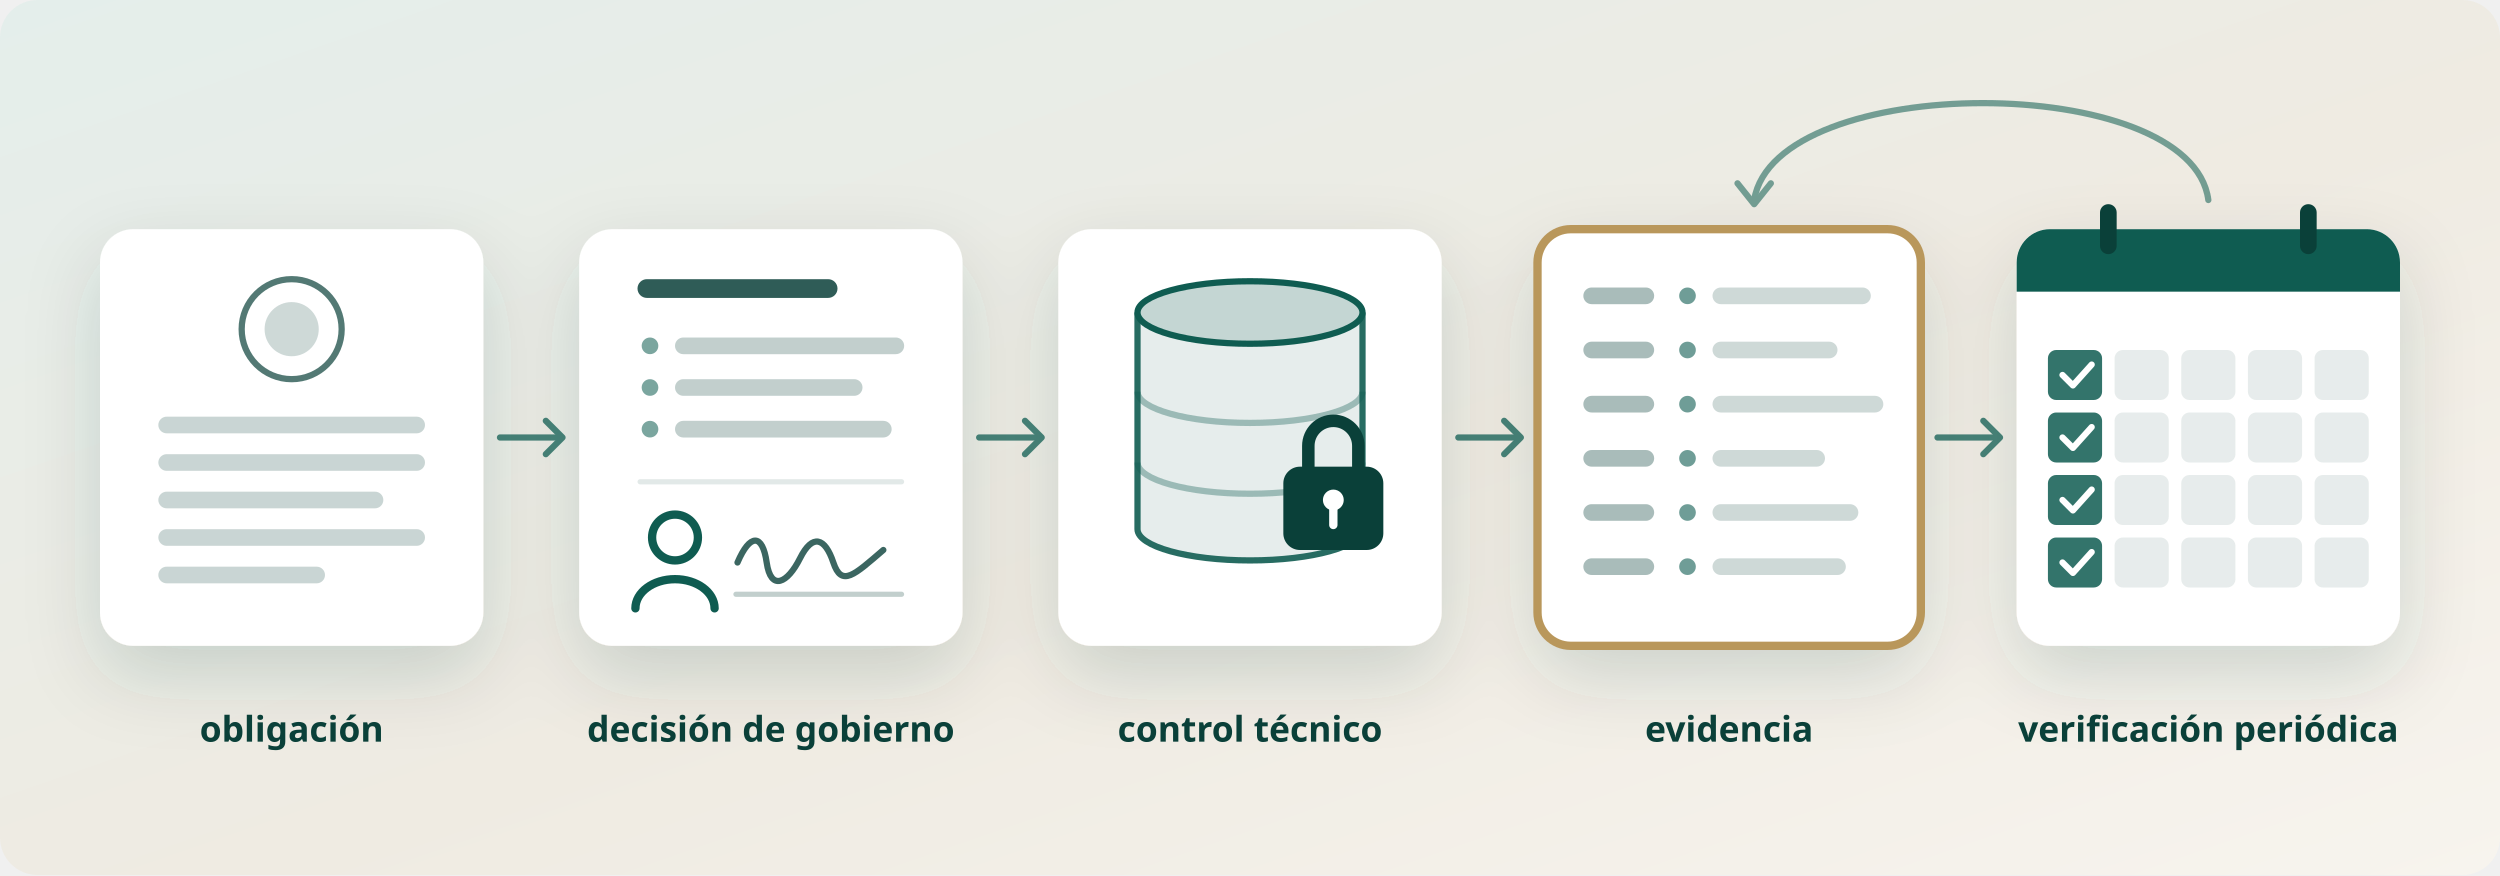
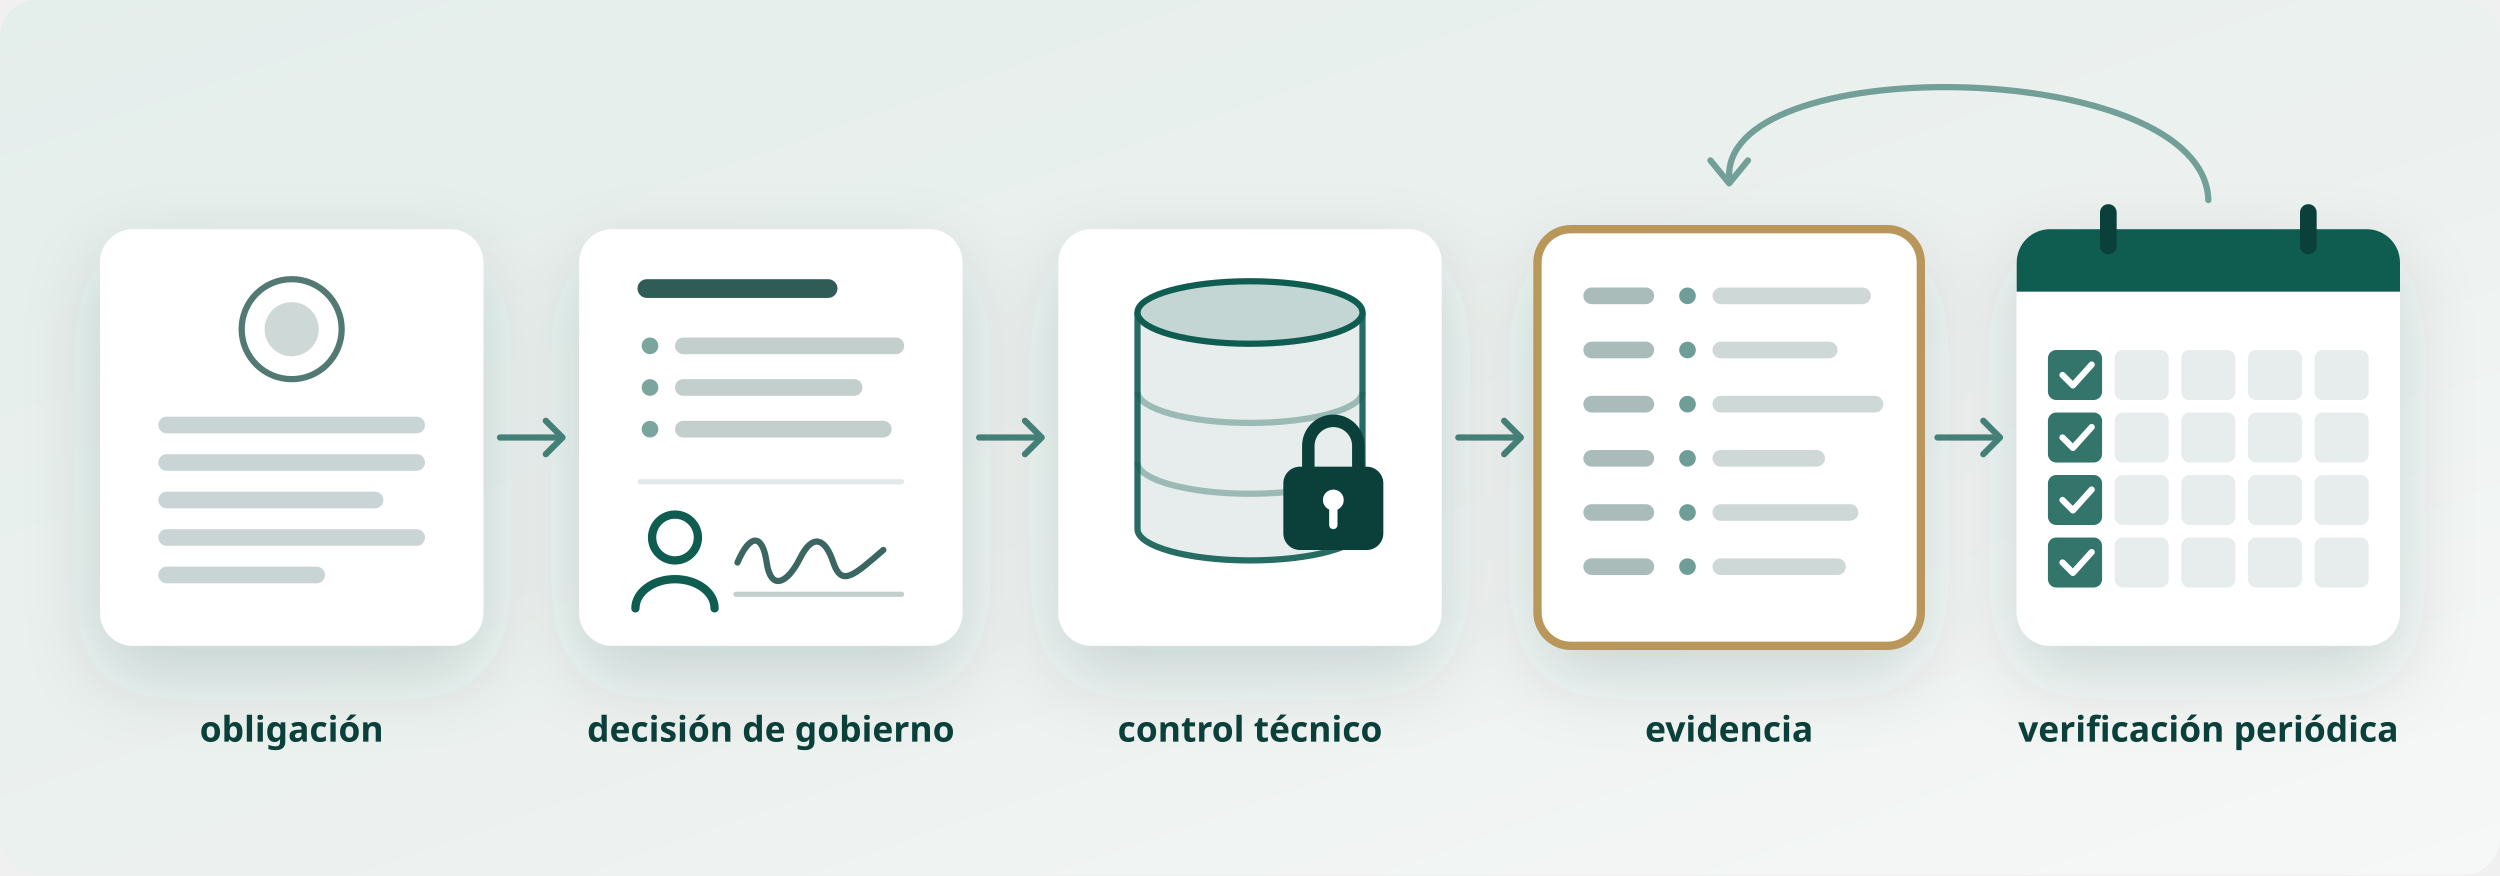
<svg xmlns="http://www.w3.org/2000/svg" viewBox="0 0 1200 420" width="1200" height="420" role="img" aria-label="Cinco piezas en fila, unidas por flechas de izquierda a derecha: una norma con su sello oficial; una política con sus reglas y la firma de una persona responsable; una base de datos con un candado puesto sobre ella; un registro de auditoría con sus entradas, el único contorneado en dorado; y un calendario con una revisión marcada a intervalos regulares, del que sale una flecha que vuelve al registro. Debajo, cada pieza lleva su nombre: obligación, decisión de gobierno, control técnico, evidencia y verificación periódica.">
  <defs>
    <linearGradient id="ilu-cadena-fondo" x1="0" y1="0" x2="1" y2="1">
      <stop offset="0%" stop-color="#E4EEEB" />
-       <stop offset="55%" stop-color="#EFEBE2" />
-       <stop offset="100%" stop-color="#F7F4EE" />
+       <stop offset="55%" stop-color="#ECF1EF" />
+       <stop offset="100%" stop-color="#F6F8F7" />
    </linearGradient>
    <filter id="ilu-cadena-sombra" x="-30%" y="-30%" width="160%" height="160%">
      <feDropShadow dx="0" dy="14" stdDeviation="18" flood-color="#0A4039" flood-opacity="0.16" />
    </filter>
  </defs>
  <rect width="1200" height="420" rx="18" fill="url(#ilu-cadena-fondo)" />
  <g filter="url(#ilu-cadena-sombra)" fill="#FFFFFF">
    <rect x="48" y="110" width="184" height="200" rx="16" />
    <rect x="278" y="110" width="184" height="200" rx="16" />
    <rect x="508" y="110" width="184" height="200" rx="16" />
    <rect x="738" y="110" width="184" height="200" rx="16" />
    <rect x="968" y="110" width="184" height="200" rx="16" />
  </g>
  <circle cx="140" cy="158" r="24" fill="none" stroke="#0A4039" stroke-width="3" opacity=".7" />
  <circle cx="140" cy="158" r="13" fill="#0A4039" opacity=".2" />
  <g fill="#0A4039" opacity=".22">
    <rect x="76" y="200" width="128" height="8" rx="4" />
    <rect x="76" y="218" width="128" height="8" rx="4" />
    <rect x="76" y="236" width="108" height="8" rx="4" />
    <rect x="76" y="254" width="128" height="8" rx="4" />
    <rect x="76" y="272" width="80" height="8" rx="4" />
  </g>
  <rect x="306" y="134" width="96" height="9" rx="4.5" fill="#0A4039" opacity=".85" />
  <g fill="#0F5C51" opacity=".55">
    <circle cx="312" cy="166" r="4" />
    <circle cx="312" cy="186" r="4" />
    <circle cx="312" cy="206" r="4" />
  </g>
  <g fill="#0A4039" opacity=".25">
    <rect x="324" y="162" width="110" height="8" rx="4" />
    <rect x="324" y="182" width="90" height="8" rx="4" />
    <rect x="324" y="202" width="104" height="8" rx="4" />
  </g>
  <rect x="306" y="230" width="128" height="2.5" rx="1.25" fill="#0A4039" opacity=".12" />
  <circle cx="324" cy="258" r="11" fill="none" stroke="#0F5C51" stroke-width="4" />
  <path d="M305 292 a19 14 0 0 1 38 0" fill="none" stroke="#0F5C51" stroke-width="4" stroke-linecap="round" />
  <path d="M354 270 c 6 -14 12 -14 14 0 s 10 10 16 -2 s 12 -10 16 2 s 10 6 24 -6" fill="none" stroke="#0A4039" stroke-width="3" stroke-linecap="round" stroke-linejoin="round" opacity=".8" />
  <rect x="352" y="284" width="82" height="2.5" rx="1.25" fill="#0A4039" opacity=".25" />
  <path d="M546 150 v104 a54 15 0 0 0 108 0 v-104" fill="#E3EBEA" stroke="#0F5C51" stroke-width="3" opacity=".9" />
  <g fill="none" stroke="#0F5C51" stroke-width="3" opacity=".35">
    <path d="M546 188 a54 15 0 0 0 108 0" />
    <path d="M546 222 a54 15 0 0 0 108 0" />
  </g>
  <ellipse cx="600" cy="150" rx="54" ry="15" fill="#C4D6D3" stroke="#0F5C51" stroke-width="3" />
  <path d="M628 226 v-12 a12 12 0 0 1 24 0 v12" fill="none" stroke="#0A4039" stroke-width="6" stroke-linecap="round" />
  <rect x="616" y="224" width="48" height="40" rx="8" fill="#0A4039" />
  <circle cx="640" cy="240" r="5" fill="#FFFFFF" />
  <rect x="638" y="242" width="4" height="12" rx="2" fill="#FFFFFF" />
  <g fill="#0A4039" opacity=".35">
    <rect x="760" y="138" width="34" height="8" rx="4" />
    <rect x="760" y="164" width="34" height="8" rx="4" />
    <rect x="760" y="190" width="34" height="8" rx="4" />
    <rect x="760" y="216" width="34" height="8" rx="4" />
    <rect x="760" y="242" width="34" height="8" rx="4" />
    <rect x="760" y="268" width="34" height="8" rx="4" />
  </g>
  <g fill="#0F5C51" opacity=".6">
    <circle cx="810" cy="142" r="4" />
    <circle cx="810" cy="168" r="4" />
    <circle cx="810" cy="194" r="4" />
    <circle cx="810" cy="220" r="4" />
    <circle cx="810" cy="246" r="4" />
    <circle cx="810" cy="272" r="4" />
  </g>
  <g fill="#0A4039" opacity=".2">
    <rect x="822" y="138" width="76" height="8" rx="4" />
    <rect x="822" y="164" width="60" height="8" rx="4" />
    <rect x="822" y="190" width="82" height="8" rx="4" />
    <rect x="822" y="216" width="54" height="8" rx="4" />
    <rect x="822" y="242" width="70" height="8" rx="4" />
    <rect x="822" y="268" width="64" height="8" rx="4" />
  </g>
  <rect x="738" y="110" width="184" height="200" rx="16" fill="none" stroke="#B9975B" stroke-width="4" />
  <path d="M968 126 a16 16 0 0 1 16 -16 h152 a16 16 0 0 1 16 16 v14 h-184 z" fill="#0F5C51" />
  <rect x="1008" y="98" width="8" height="24" rx="4" fill="#0A4039" />
  <rect x="1104" y="98" width="8" height="24" rx="4" fill="#0A4039" />
  <g fill="#0A4039" opacity=".1">
    <rect x="1015" y="168" width="26" height="24" rx="4" />
    <rect x="1047" y="168" width="26" height="24" rx="4" />
    <rect x="1079" y="168" width="26" height="24" rx="4" />
    <rect x="1111" y="168" width="26" height="24" rx="4" />
    <rect x="1015" y="198" width="26" height="24" rx="4" />
    <rect x="1047" y="198" width="26" height="24" rx="4" />
    <rect x="1079" y="198" width="26" height="24" rx="4" />
    <rect x="1111" y="198" width="26" height="24" rx="4" />
    <rect x="1015" y="228" width="26" height="24" rx="4" />
    <rect x="1047" y="228" width="26" height="24" rx="4" />
    <rect x="1079" y="228" width="26" height="24" rx="4" />
    <rect x="1111" y="228" width="26" height="24" rx="4" />
    <rect x="1015" y="258" width="26" height="24" rx="4" />
    <rect x="1047" y="258" width="26" height="24" rx="4" />
    <rect x="1079" y="258" width="26" height="24" rx="4" />
    <rect x="1111" y="258" width="26" height="24" rx="4" />
  </g>
  <g fill="#0F5C51" opacity=".85">
    <rect x="983" y="168" width="26" height="24" rx="4" />
    <rect x="983" y="198" width="26" height="24" rx="4" />
    <rect x="983" y="228" width="26" height="24" rx="4" />
    <rect x="983" y="258" width="26" height="24" rx="4" />
  </g>
  <g fill="none" stroke="#FFFFFF" stroke-width="3" stroke-linecap="round" stroke-linejoin="round">
    <path d="M990 180 l5 5 9 -10" />
    <path d="M990 210 l5 5 9 -10" />
    <path d="M990 240 l5 5 9 -10" />
    <path d="M990 270 l5 5 9 -10" />
  </g>
  <g fill="none" stroke="#0F5C51" stroke-width="3" stroke-linecap="round" stroke-linejoin="round" opacity=".75">
    <line x1="240" y1="210" x2="268" y2="210" />
    <path d="M262 202 l8 8 -8 8" />
    <line x1="470" y1="210" x2="498" y2="210" />
    <path d="M492 202 l8 8 -8 8" />
    <line x1="700" y1="210" x2="728" y2="210" />
    <path d="M722 202 l8 8 -8 8" />
    <line x1="930" y1="210" x2="958" y2="210" />
    <path d="M952 202 l8 8 -8 8" />
  </g>
  <g fill="none" stroke="#0F5C51" stroke-width="3" stroke-linecap="round" stroke-linejoin="round" opacity=".55">
-     <path d="M1060 96 C 1052 34, 852 34, 842 96" />
-     <path d="M834 88 l8 10 8 -10" />
+     <path d="M1060 96 C 1058 28, 830 24, 830 84" />
+     <path d="M821 77 l9 11 9 -11" />
  </g>
  <g font-family="Seravek, 'Source Sans 3', system-ui, sans-serif" font-size="17" font-weight="600" fill="#0A4039" text-anchor="middle">
    <text x="140" y="356">obligación</text>
    <text x="370" y="356">decisión de gobierno</text>
    <text x="600" y="356">control técnico</text>
    <text x="830" y="356">evidencia</text>
    <text x="1060" y="356">verificación periódica</text>
  </g>
</svg>
